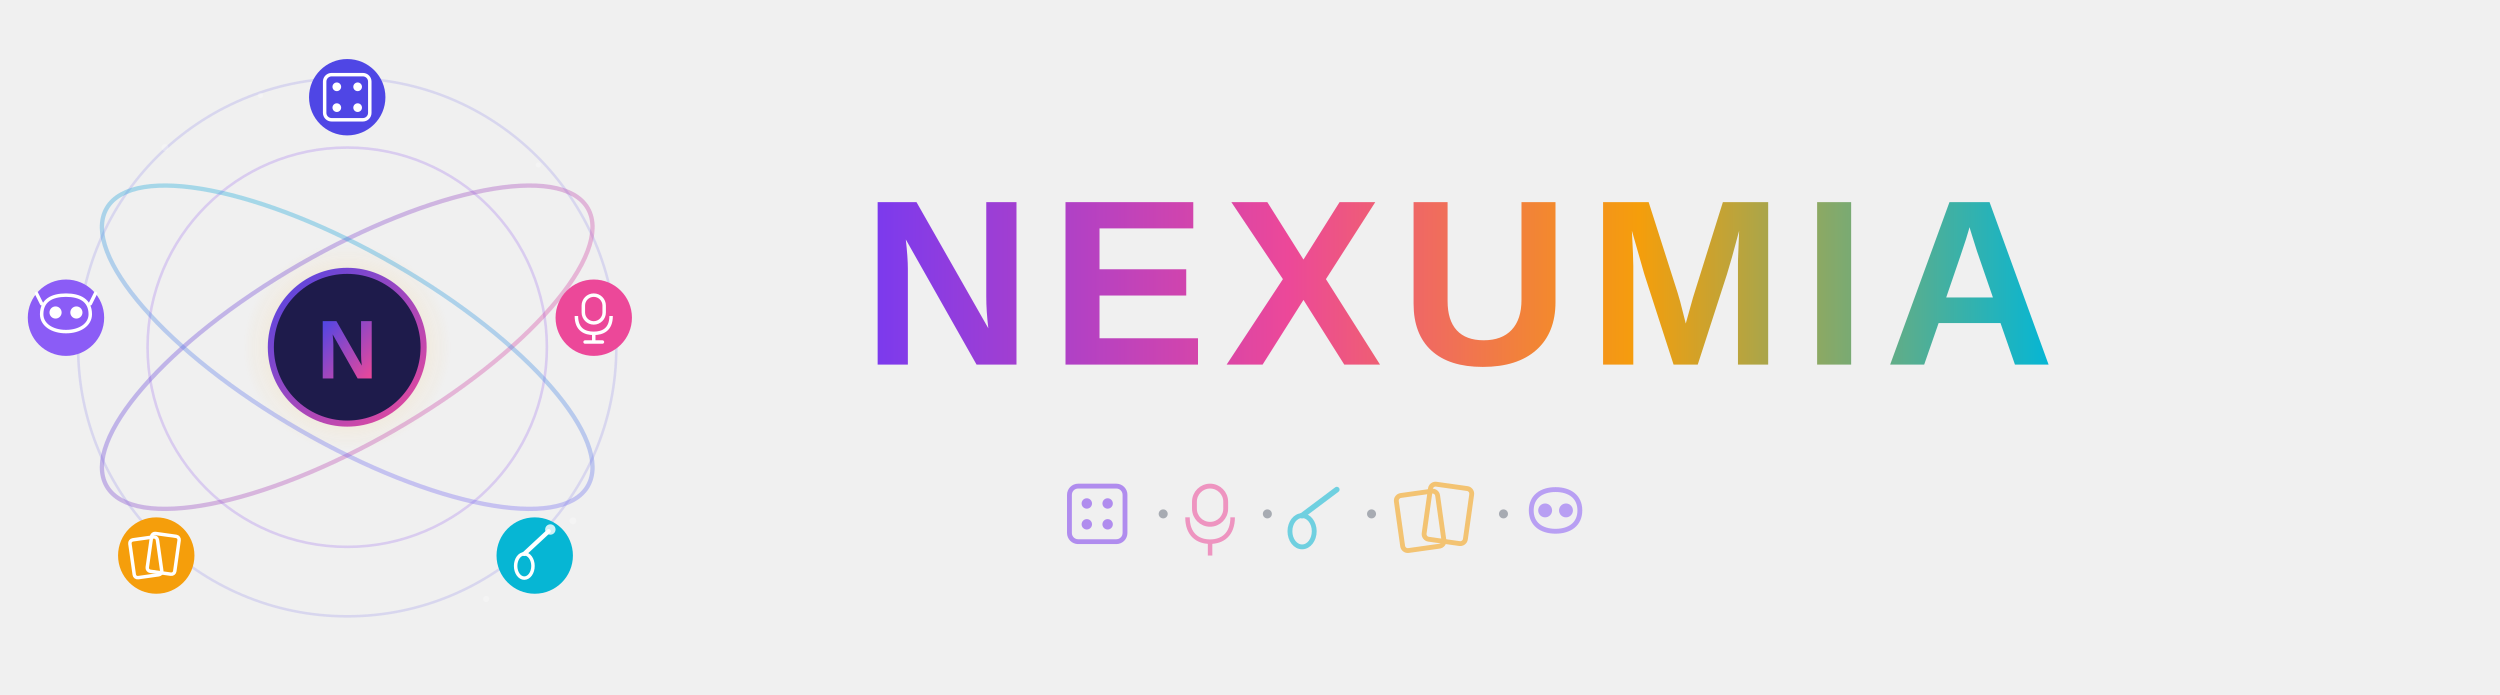
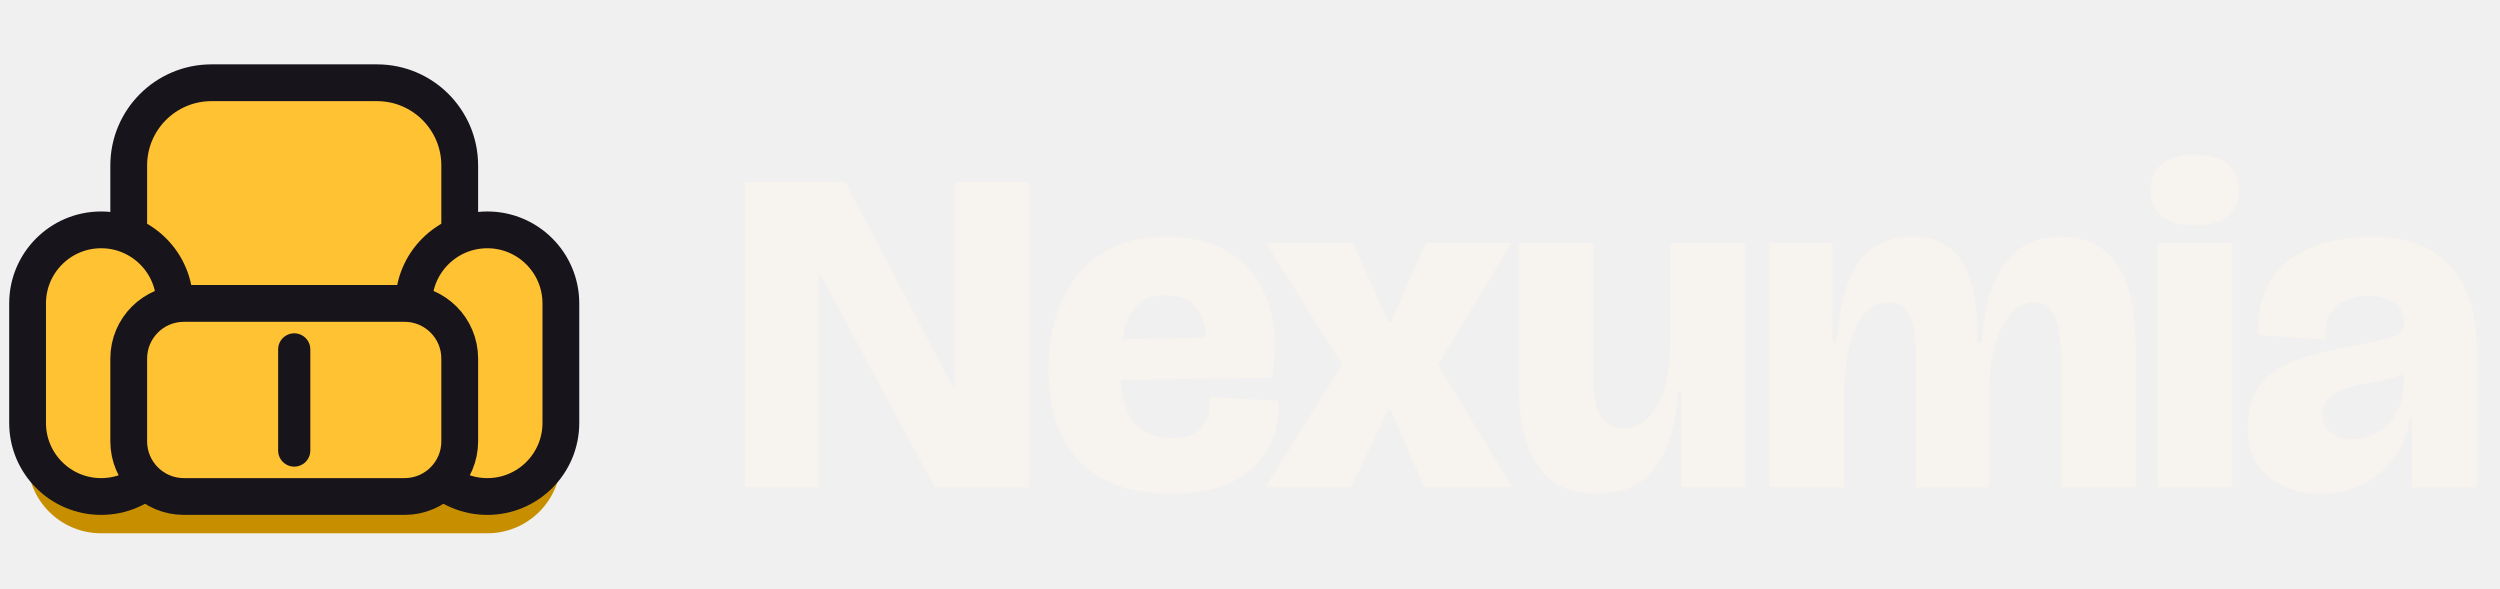
- <svg xmlns="http://www.w3.org/2000/svg" viewBox="0 0 720 200" fill="none">
-   <defs>
-     <linearGradient id="nx-ga" x1="0%" y1="0%" x2="100%" y2="100%">
-       <stop offset="0%" stop-color="#4F46E5" />
-       <stop offset="100%" stop-color="#EC4899" />
-     </linearGradient>
-     <linearGradient id="nx-gb" x1="0%" y1="0%" x2="100%" y2="100%">
-       <stop offset="0%" stop-color="#06B6D4" />
-       <stop offset="100%" stop-color="#8B5CF6" />
-     </linearGradient>
-     <linearGradient id="nx-text" x1="0%" y1="0%" x2="100%" y2="0%">
-       <stop offset="0%" stop-color="#7C3AED" />
-       <stop offset="35%" stop-color="#EC4899" />
-       <stop offset="65%" stop-color="#F59E0B" />
-       <stop offset="100%" stop-color="#06B6D4" />
-     </linearGradient>
-     <radialGradient id="nx-glow" cx="50%" cy="50%" r="50%">
-       <stop offset="0%" stop-color="#FBBF24" />
-       <stop offset="100%" stop-color="#F59E0B" stop-opacity="0" />
-     </radialGradient>
-   </defs>
-   <g transform="translate(0, 0) scale(0.5)">
-     <circle cx="200" cy="200" r="60" fill="url(#nx-glow)" opacity="0.3" />
-     <circle cx="200" cy="200" r="155" fill="none" stroke="#4F46E5" stroke-width="1.5" opacity="0.15" />
-     <circle cx="200" cy="200" r="115" fill="none" stroke="#7C3AED" stroke-width="1.5" opacity="0.2" />
-     <ellipse cx="200" cy="200" rx="160" ry="55" fill="none" stroke="url(#nx-ga)" stroke-width="2.5" opacity="0.35" transform="rotate(-30, 200, 200)" />
-     <ellipse cx="200" cy="200" rx="160" ry="55" fill="none" stroke="url(#nx-gb)" stroke-width="2.5" opacity="0.35" transform="rotate(30, 200, 200)" />
-     <circle cx="200" cy="200" r="44" fill="#1E1B4B" />
-     <circle cx="200" cy="200" r="44" fill="none" stroke="url(#nx-ga)" stroke-width="3.5" />
-     <text x="200" y="218" text-anchor="middle" font-family="'Segoe UI', Arial, sans-serif" font-weight="800" font-size="48" fill="url(#nx-ga)">N</text>
-     <g fill="white" opacity="0.25">
-       <circle cx="95" cy="85" r="2" />
-       <circle cx="310" cy="95" r="1.5" />
-       <circle cx="330" cy="300" r="2" />
-       <circle cx="75" cy="310" r="1.5" />
-       <circle cx="150" cy="55" r="1.5" />
-       <circle cx="280" cy="345" r="1.8" />
-       <circle cx="50" cy="200" r="1.5" />
-       <circle cx="350" cy="190" r="1.5" />
-     </g>
-     <g transform="translate(180, 36)">
-       <circle cx="20" cy="20" r="22" fill="#4F46E5" />
-       <rect x="7" y="7" width="26" height="26" rx="4" fill="none" stroke="white" stroke-width="2" />
-       <circle cx="14" cy="14" r="2.5" fill="white" />
-       <circle cx="26" cy="14" r="2.5" fill="white" />
-       <circle cx="14" cy="26" r="2.5" fill="white" />
-       <circle cx="26" cy="26" r="2.5" fill="white" />
-     </g>
-     <g transform="translate(322, 163)">
-       <circle cx="20" cy="20" r="22" fill="#EC4899" />
-       <rect x="14" y="7" width="12" height="16" rx="6" fill="none" stroke="white" stroke-width="2" />
-       <path d="M10,19 C10,27 15,29 20,29 C25,29 30,27 30,19" stroke="white" stroke-width="2" fill="none" />
-       <line x1="20" y1="29" x2="20" y2="34" stroke="white" stroke-width="2" />
-       <line x1="15" y1="34" x2="25" y2="34" stroke="white" stroke-width="2" stroke-linecap="round" />
-     </g>
-     <g transform="translate(288, 300)">
-       <circle cx="20" cy="20" r="22" fill="#06B6D4" />
-       <ellipse cx="14" cy="26" rx="5" ry="7" fill="none" stroke="white" stroke-width="2" />
-       <line x1="14" y1="19" x2="28" y2="6" stroke="white" stroke-width="2.5" stroke-linecap="round" />
-       <circle cx="29" cy="5" r="3" fill="white" opacity="0.8" />
-     </g>
-     <g transform="translate(70, 300)">
-       <circle cx="20" cy="20" r="22" fill="#F59E0B" />
-       <rect x="6" y="10" width="16" height="22" rx="2" fill="none" stroke="white" stroke-width="2" transform="rotate(-8, 14, 21)" />
-       <rect x="16" y="8" width="16" height="22" rx="2" fill="none" stroke="white" stroke-width="2" transform="rotate(8, 24, 19)" />
-     </g>
-     <g transform="translate(18, 163)">
-       <circle cx="20" cy="20" r="22" fill="#8B5CF6" />
-       <path d="M6,18 C6,10 12,7 20,7 C28,7 34,10 34,18 C34,24 28,28 20,28 C12,28 6,24 6,18Z" fill="none" stroke="white" stroke-width="2" />
-       <circle cx="14" cy="17" r="3.5" fill="white" />
-       <circle cx="26" cy="17" r="3.5" fill="white" />
-       <path d="M6,12 L3,6" stroke="white" stroke-width="2" stroke-linecap="round" />
-       <path d="M34,12 L37,6" stroke="white" stroke-width="2" stroke-linecap="round" />
-     </g>
-   </g>
-   <text x="420" y="105" text-anchor="middle" font-family="'Segoe UI', Arial, sans-serif" font-weight="900" font-size="68" letter-spacing="5" fill="url(#nx-text)">NEXUMIA</text>
-   <line x1="230" y1="125" x2="610" y2="125" stroke="url(#nx-text)" stroke-width="1.5" opacity="0.3" />
-   <g transform="translate(308, 140)" opacity="0.55">
-     <rect x="0" y="0" width="16" height="16" rx="2.5" fill="none" stroke="#7C3AED" stroke-width="1.4" />
-     <circle cx="5" cy="5" r="1.5" fill="#7C3AED" />
-     <circle cx="11" cy="5" r="1.5" fill="#7C3AED" />
-     <circle cx="5" cy="11" r="1.5" fill="#7C3AED" />
-     <circle cx="11" cy="11" r="1.5" fill="#7C3AED" />
-     <circle cx="27" cy="8" r="1.3" fill="#6B7280" />
-     <rect x="36" y="0" width="9" height="11" rx="4.5" fill="none" stroke="#EC4899" stroke-width="1.4" />
-     <path d="M34,9 C34,14 37,16 40.5,16 C44,16 47,14 47,9" stroke="#EC4899" stroke-width="1.3" fill="none" />
-     <line x1="40.5" y1="16" x2="40.5" y2="20" stroke="#EC4899" stroke-width="1.3" />
-     <circle cx="57" cy="8" r="1.3" fill="#6B7280" />
-     <ellipse cx="67" cy="13" rx="3.5" ry="4.5" fill="none" stroke="#06B6D4" stroke-width="1.4" />
-     <line x1="67" y1="8.5" x2="77" y2="1" stroke="#06B6D4" stroke-width="1.6" stroke-linecap="round" />
-     <circle cx="87" cy="8" r="1.3" fill="#6B7280" />
-     <rect x="95" y="2" width="12" height="16" rx="1.5" fill="none" stroke="#F59E0B" stroke-width="1.4" transform="rotate(-8, 101, 10)" />
-     <rect x="103" y="0" width="12" height="16" rx="1.5" fill="none" stroke="#F59E0B" stroke-width="1.4" transform="rotate(8, 109, 8)" />
-     <circle cx="125" cy="8" r="1.3" fill="#6B7280" />
-     <path d="M133,7 C133,3 136,1 140,1 C144,1 147,3 147,7 C147,11 144,13 140,13 C136,13 133,11 133,7Z" fill="none" stroke="#8B5CF6" stroke-width="1.4" />
-     <circle cx="137" cy="7" r="2" fill="#8B5CF6" />
-     <circle cx="143" cy="7" r="2" fill="#8B5CF6" />
+ <svg xmlns="http://www.w3.org/2000/svg" viewBox="0 0 271.9 64">
+   <rect x="3" y="40" width="58" height="18" rx="8" fill="#C78F00" />
+   <rect x="14" y="9" width="36" height="29" rx="9" fill="#FFC233" stroke="#17141C" stroke-width="4" />
+   <rect x="3" y="25" width="16" height="29" rx="8" fill="#FFC233" stroke="#17141C" stroke-width="4" />
+   <rect x="45" y="25" width="16" height="29" rx="8" fill="#FFC233" stroke="#17141C" stroke-width="4" />
+   <rect x="14" y="33" width="36" height="21" rx="6" fill="#FFC233" stroke="#17141C" stroke-width="4" />
+   <line x1="32" y1="38" x2="32" y2="49" stroke="#17141C" stroke-width="3.5" stroke-linecap="round" />
+   <g transform="translate(79.01 52.99) scale(0.05029)">
+     <path fill="#F7F3EE" d="M40 0V-660H257L492 -213H494V-660H654V0H450L202 -462H200V0Z M961.0 14Q886.0 14 835.5 -7.5Q785.0 -29 754.0 -66.5Q723.0 -104 709.5 -152.0Q696.0 -200 696.0 -253Q696.0 -310 710.5 -362.0Q725.0 -414 755.5 -454.5Q786.0 -495 834.5 -518.5Q883.0 -542 951.0 -542Q1019.0 -542 1067.5 -518.5Q1116.0 -495 1145.0 -453.0Q1174.0 -411 1182.5 -356.0Q1191.0 -301 1180.0 -237L797.0 -231V-319L1056.0 -324L1035.0 -273Q1041.0 -319 1033.5 -350.5Q1026.0 -382 1006.0 -398.5Q986.0 -415 951.0 -415Q914.0 -415 892.0 -396.0Q870.0 -377 861.0 -342.5Q852.0 -308 852.0 -261Q852.0 -180 879.0 -143.0Q906.0 -106 962.0 -106Q986.0 -106 1002.0 -112.0Q1018.0 -118 1028.0 -129.5Q1038.0 -141 1042.0 -157.5Q1046.0 -174 1045.0 -195L1193.0 -187Q1196.0 -154 1186.5 -119.0Q1177.0 -84 1151.0 -54.0Q1125.0 -24 1078.5 -5.0Q1032.0 14 961.0 14Z M1165.0 0 1331.0 -265 1167.0 -528H1355.0L1432.0 -357H1437.0L1512.0 -528H1698.0L1539.0 -265L1700.0 0H1509.0L1436.0 -168H1432.0L1351.0 0Z M1882.0 14Q1796.0 14 1754.5 -46.0Q1713.0 -106 1713.0 -230V-528H1875.0V-232Q1875.0 -174 1891.5 -151.0Q1908.0 -128 1939.0 -128Q1961.0 -128 1979.5 -139.5Q1998.0 -151 2012.0 -174.5Q2026.0 -198 2033.5 -235.0Q2041.0 -272 2041.0 -324V-528H2203.0V-238V0H2065.0V-206H2058.0Q2052.0 -129 2031.0 -80.5Q2010.0 -32 1973.0 -9.0Q1936.0 14 1882.0 14Z M2255.0 0V-293V-528H2392.0V-313H2400.0Q2407.0 -397 2427.5 -447.0Q2448.0 -497 2482.5 -519.5Q2517.0 -542 2565.0 -542Q2615.0 -542 2646.0 -517.5Q2677.0 -493 2692.0 -442.5Q2707.0 -392 2706.0 -313H2714.0Q2721.0 -396 2743.0 -446.0Q2765.0 -496 2801.0 -519.0Q2837.0 -542 2886.0 -542Q2927.0 -542 2957.0 -527.0Q2987.0 -512 3007.5 -482.0Q3028.0 -452 3038.0 -406.5Q3048.0 -361 3048.0 -300V0H2886.0V-286Q2886.0 -324 2879.5 -349.5Q2873.0 -375 2860.0 -387.5Q2847.0 -400 2827.0 -400Q2801.0 -400 2779.0 -376.5Q2757.0 -353 2743.5 -306.0Q2730.0 -259 2730.0 -187V0H2572.0V-290Q2572.0 -328 2565.5 -352.0Q2559.0 -376 2545.5 -388.0Q2532.0 -400 2512.0 -400Q2487.0 -400 2465.5 -379.5Q2444.0 -359 2430.5 -312.0Q2417.0 -265 2417.0 -187V0Z M3095.0 0V-528H3257.0V0ZM3175.0 -566Q3129.0 -566 3104.5 -585.5Q3080.0 -605 3080.0 -642Q3080.0 -680 3104.5 -699.5Q3129.0 -719 3175.0 -719Q3222.0 -719 3246.5 -699.0Q3271.0 -679 3271.0 -642Q3271.0 -606 3246.5 -586.0Q3222.0 -566 3175.0 -566Z M3448.0 14Q3408.0 14 3372.0 0.0Q3336.0 -14 3313.0 -45.5Q3290.0 -77 3290.0 -130Q3290.0 -179 3309.0 -209.5Q3328.0 -240 3360.0 -258.5Q3392.0 -277 3430.0 -286.5Q3468.0 -296 3505.0 -303Q3557.0 -313 3583.0 -319.0Q3609.0 -325 3618.5 -333.0Q3628.0 -341 3628.0 -355Q3628.0 -384 3606.5 -399.0Q3585.0 -414 3550.0 -414Q3528.0 -414 3506.0 -406.0Q3484.0 -398 3470.0 -377.5Q3456.0 -357 3457.0 -319L3313.0 -329Q3311.0 -392 3332.0 -433.5Q3353.0 -475 3389.5 -498.5Q3426.0 -522 3469.5 -532.0Q3513.0 -542 3556.0 -542Q3635.0 -542 3686.0 -512.5Q3737.0 -483 3761.5 -427.5Q3786.0 -372 3786.0 -293V-199Q3786.0 -166 3786.0 -132.5Q3786.0 -99 3786.0 -66.0Q3786.0 -33 3786.0 0H3646.0Q3646.0 -36 3646.0 -73.0Q3646.0 -110 3646.0 -151H3640.0Q3636.0 -106 3610.5 -68.5Q3585.0 -31 3543.5 -8.5Q3502.0 14 3448.0 14ZM3515.0 -104Q3532.0 -104 3551.5 -110.5Q3571.0 -117 3588.5 -132.0Q3606.0 -147 3617.0 -173.5Q3628.0 -200 3628.0 -239V-263L3655.0 -266Q3647.0 -253 3628.5 -245.0Q3610.0 -237 3587.0 -232.5Q3564.0 -228 3540.5 -223.5Q3517.0 -219 3497.0 -211.5Q3477.0 -204 3464.5 -191.5Q3452.0 -179 3452.0 -157Q3452.0 -131 3470.5 -117.5Q3489.0 -104 3515.0 -104Z" />
  </g>
</svg>
